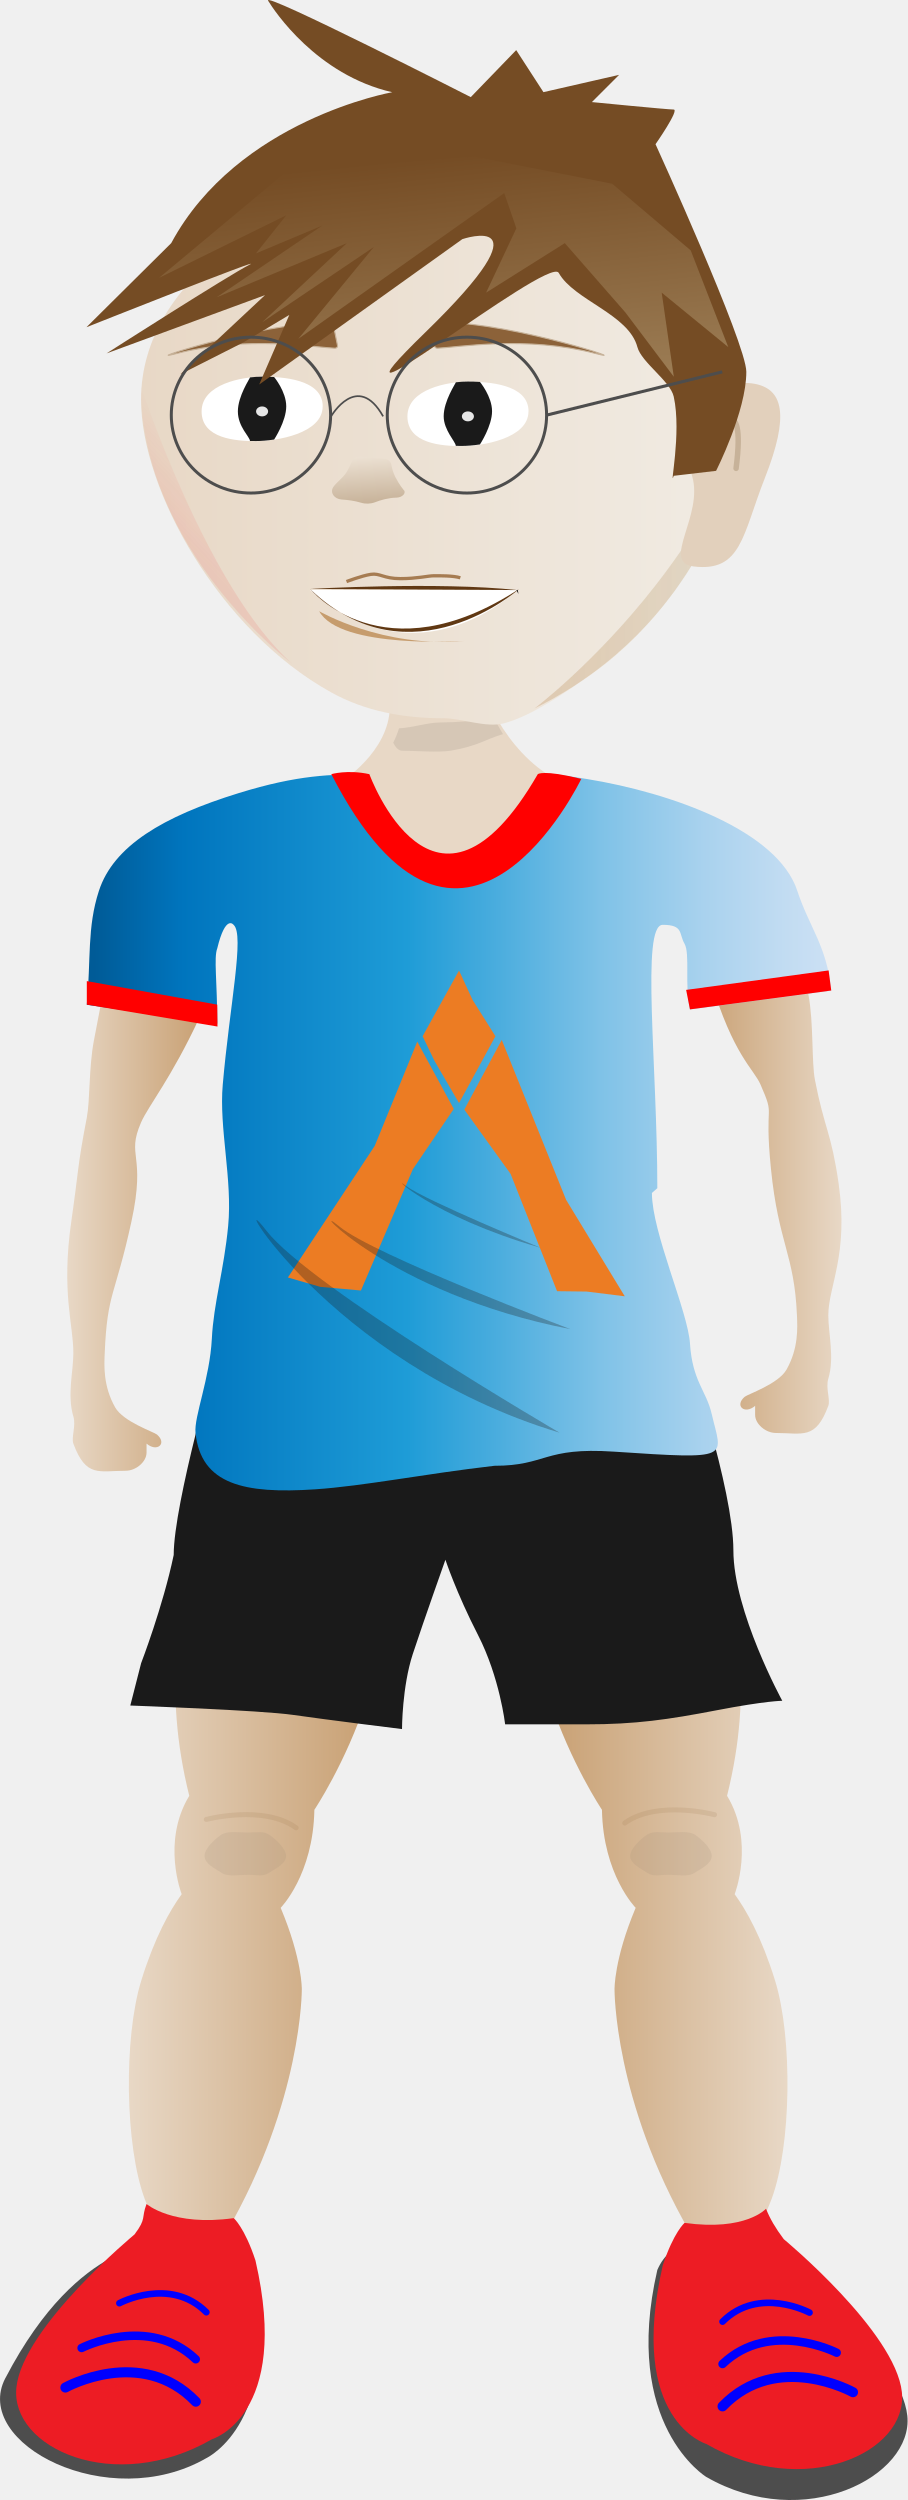
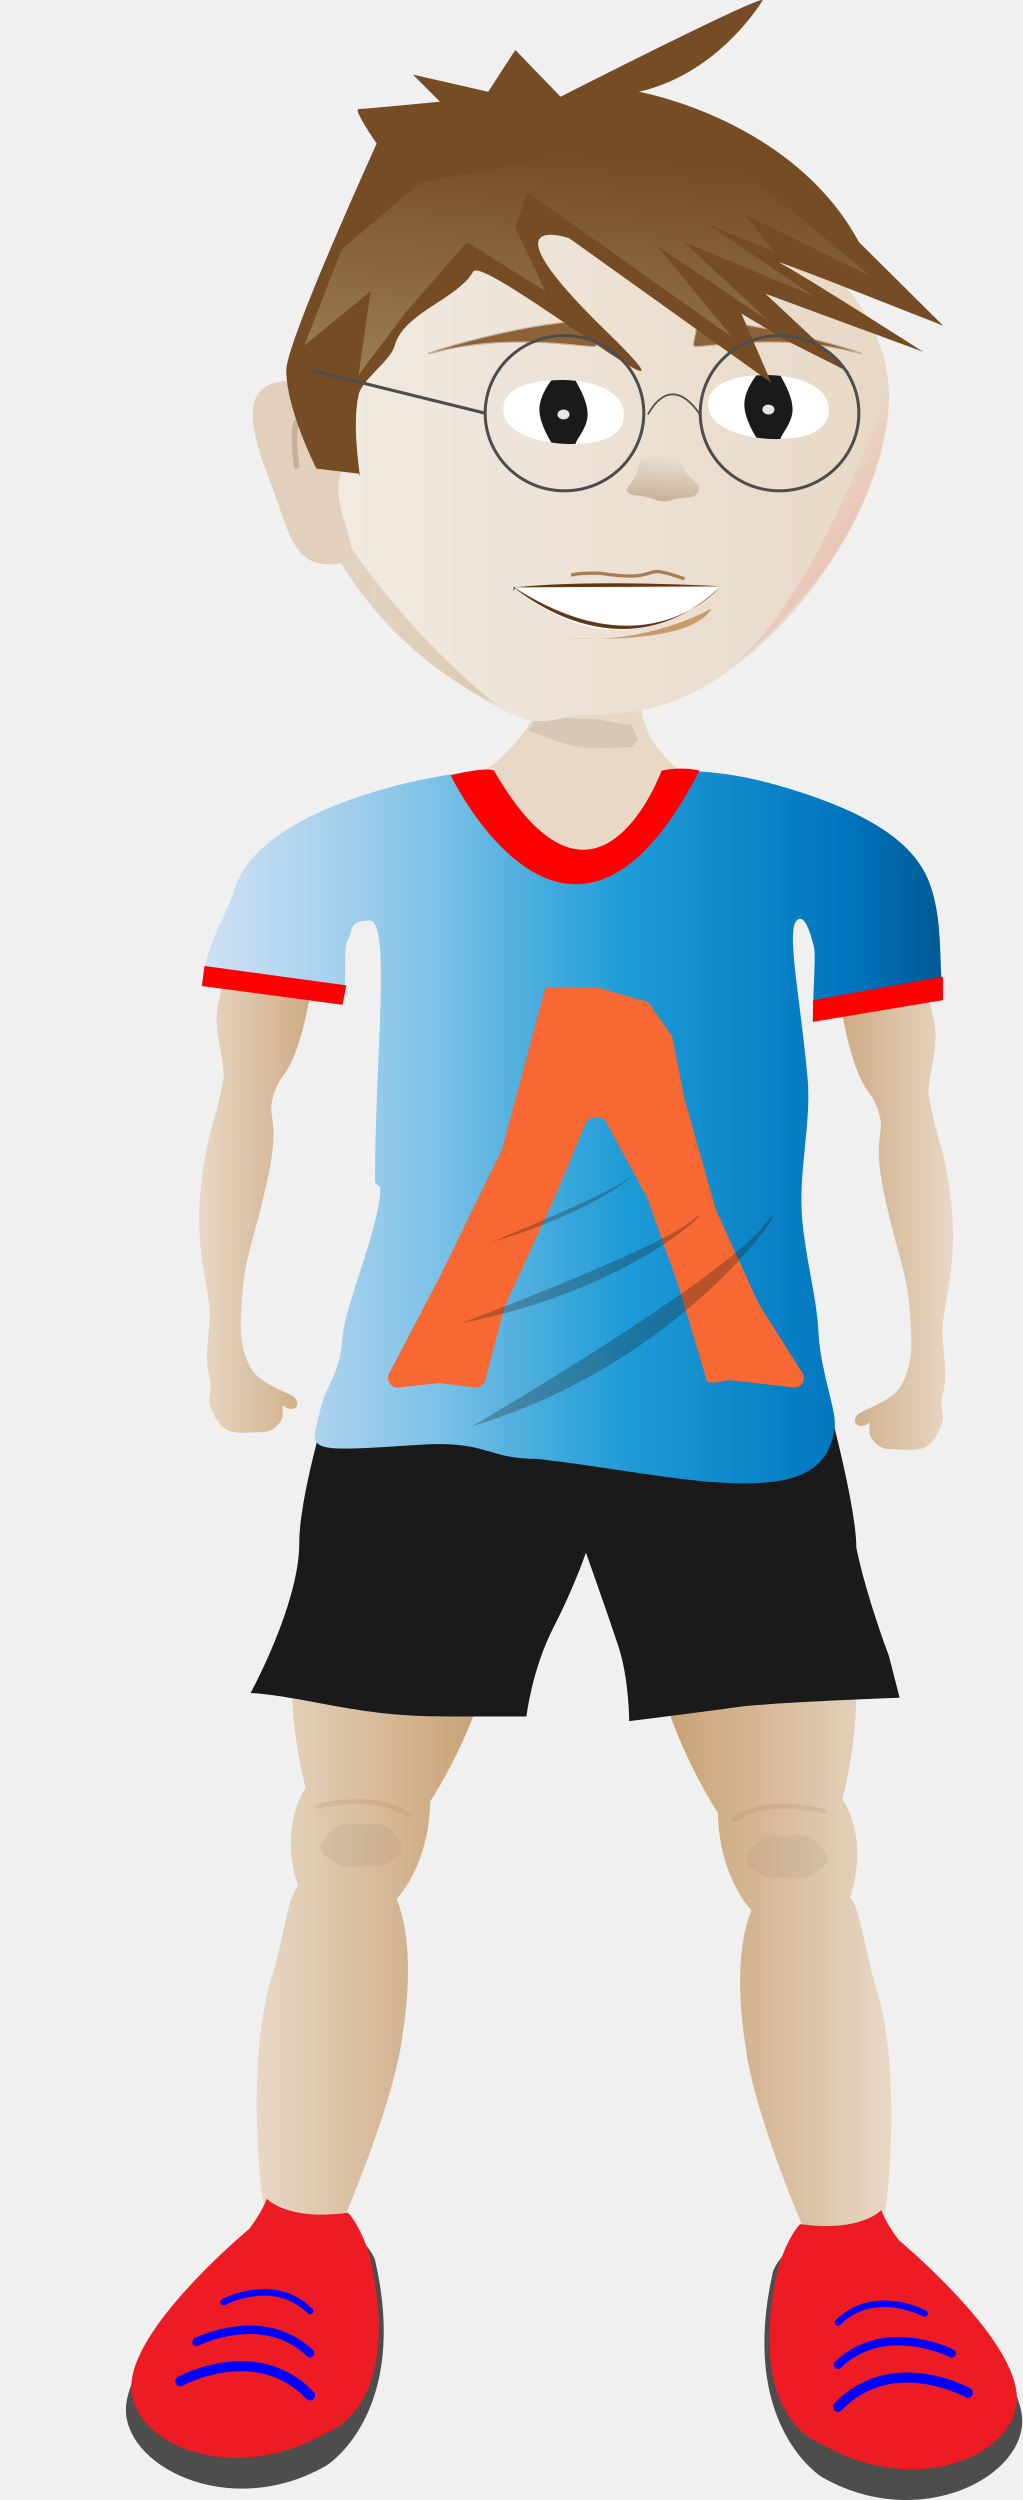
- <svg xmlns="http://www.w3.org/2000/svg" xmlns:xlink="http://www.w3.org/1999/xlink" id="Layer_1" viewBox="0 0 120.64 332.33">
+ <svg xmlns="http://www.w3.org/2000/svg" xmlns:xlink="http://www.w3.org/1999/xlink" id="Layer_1" viewBox="0 0 358.82 877.57">
  <defs>
-     <style>.cls-1{stroke-width:1.13px;}.cls-1,.cls-2,.cls-3,.cls-4,.cls-5,.cls-6,.cls-7,.cls-8,.cls-9,.cls-10{stroke-miterlimit:10;}.cls-1,.cls-2,.cls-3,.cls-4,.cls-5,.cls-6,.cls-7,.cls-8,.cls-10{fill:none;}.cls-1,.cls-2,.cls-3,.cls-6,.cls-8{stroke-linecap:round;}.cls-1,.cls-2,.cls-6{stroke:blue;}.cls-2{stroke-width:1.34px;}.cls-11{fill:url(#linear-gradient-2);}.cls-12{fill:#4d4d4d;}.cls-13{fill:#fff;}.cls-14{fill:#e8d8c6;}.cls-15{fill:#c69c6d;}.cls-16{fill:url(#linear-gradient-4);}.cls-17{fill:red;}.cls-3{opacity:.13;stroke:#8c6239;stroke-width:.67px;}.cls-18{fill:url(#linear-gradient-3);}.cls-19{fill:url(#linear-gradient-5);}.cls-20{fill:#ec7c23;}.cls-4{stroke:#a67c52;stroke-width:.44px;}.cls-21{fill:url(#linear-gradient-8);}.cls-5{stroke-width:.23px;}.cls-5,.cls-7,.cls-10{stroke:#4d4d4d;}.cls-22{fill:#603813;}.cls-23{opacity:.29;}.cls-23,.cls-24{fill:#1a1a1a;}.cls-6{stroke-width:.88px;}.cls-25{fill:url(#linear-gradient-7);}.cls-26{fill:url(#linear-gradient-9);}.cls-7{stroke-width:.41px;}.cls-8{stroke-width:.73px;}.cls-8,.cls-9{stroke:#c7b299;}.cls-27{fill:url(#Sky);}.cls-28{fill:url(#linear-gradient-6);opacity:.63;}.cls-29{fill:#998675;opacity:.16;}.cls-30{fill:#ed1c24;}.cls-9{fill:#8c6239;stroke-width:.15px;}.cls-31{fill:url(#linear-gradient);}.cls-10{stroke-width:.4px;}.cls-32{fill:#e2d0bc;}.cls-33{opacity:.08;}.cls-34{fill:#e6e6e6;}.cls-35{fill:#754c24;}</style>
-     <linearGradient id="linear-gradient" x1="15.96" y1="245.69" x2="50.07" y2="245.69" gradientTransform="translate(120.64) rotate(-180) scale(1 -1)" gradientUnits="userSpaceOnUse">
+     <style>.cls-1{fill:url(#linear-gradient-2);}.cls-2{fill:#4d4d4d;}.cls-3{stroke-width:3.53px;}.cls-3,.cls-4,.cls-5,.cls-6,.cls-7,.cls-8,.cls-9,.cls-10,.cls-11{fill:none;}.cls-3,.cls-4,.cls-5,.cls-6,.cls-7,.cls-8,.cls-9,.cls-10,.cls-11,.cls-12{stroke-miterlimit:10;}.cls-3,.cls-4,.cls-7{stroke:blue;}.cls-3,.cls-4,.cls-7,.cls-10,.cls-11{stroke-linecap:round;}.cls-13{fill:#fff;}.cls-4{stroke-width:2.31px;}.cls-14{fill:#e8d8c6;}.cls-15{fill:#c69c6d;}.cls-16{fill:url(#linear-gradient-4);}.cls-17{fill:red;}.cls-18{fill:url(#linear-gradient-3);}.cls-19{fill:url(#linear-gradient-5);}.cls-5{stroke-width:1.06px;}.cls-5,.cls-8,.cls-9{stroke:#4d4d4d;}.cls-6{stroke:#a67c52;stroke-width:1.15px;}.cls-20{fill:url(#linear-gradient-8);}.cls-21{fill:#603813;}.cls-22{opacity:.29;}.cls-22,.cls-23{fill:#1a1a1a;}.cls-7{stroke-width:2.96px;}.cls-8{stroke-width:.61px;}.cls-9{stroke-width:1.09px;}.cls-24{fill:url(#linear-gradient-7);}.cls-25{fill:url(#linear-gradient-9);}.cls-10{stroke-width:1.91px;}.cls-10,.cls-12{stroke:#c7b299;}.cls-11{opacity:.13;stroke:#8c6239;stroke-width:1.77px;}.cls-26{fill:url(#Sky);}.cls-27{fill:url(#linear-gradient-6);opacity:.63;}.cls-12{fill:#8c6239;stroke-width:.41px;}.cls-28{fill:#998675;opacity:.16;}.cls-29{fill:#ed1c24;}.cls-30{fill:#f86832;}.cls-31{fill:url(#linear-gradient);}.cls-32{fill:#e2d0bc;}.cls-33{opacity:.08;}.cls-34{fill:#e6e6e6;}.cls-35{fill:#754c24;}</style>
+     <linearGradient id="linear-gradient" x1="90.11" y1="646.26" x2="175.82" y2="646.26" gradientUnits="userSpaceOnUse">
      <stop offset="0" stop-color="#e8d8c6" />
      <stop offset="1" stop-color="#c69c6d" />
    </linearGradient>
-     <linearGradient id="linear-gradient-2" x1="-1059.23" y1="245.69" x2="-1025.12" y2="245.69" gradientTransform="translate(1076.35)" xlink:href="#linear-gradient" />
-     <linearGradient id="linear-gradient-3" x1="8.78" y1="154.25" x2="28.93" y2="154.25" gradientTransform="translate(120.64) rotate(-180) scale(1 -1)" gradientUnits="userSpaceOnUse">
+     <linearGradient id="linear-gradient-2" x1="-92.89" y1="650.26" x2="-7.18" y2="650.26" gradientTransform="translate(220.01) rotate(-180) scale(1 -1)" xlink:href="#linear-gradient" />
+     <linearGradient id="linear-gradient-3" x1="69.9" y1="407.46" x2="122.01" y2="407.46" gradientUnits="userSpaceOnUse">
      <stop offset="0" stop-color="#e8d8c6" />
      <stop offset="1" stop-color="#c69c6d" />
    </linearGradient>
-     <linearGradient id="linear-gradient-4" x1="-1108.13" y1="159.25" x2="-1088.92" y2="159.25" gradientTransform="translate(1117.07)" xlink:href="#linear-gradient-3" />
-     <linearGradient id="Sky" x1="10.15" y1="150.38" x2="109.1" y2="150.38" gradientTransform="translate(120.64) rotate(-180) scale(1 -1)" gradientUnits="userSpaceOnUse">
+     <linearGradient id="linear-gradient-4" x1="-142.65" y1="413.46" x2="-90.54" y2="413.46" gradientTransform="translate(191.9) rotate(-180) scale(1 -1)" xlink:href="#linear-gradient-3" />
+     <linearGradient id="Sky" x1="70.87" y1="395.29" x2="330.98" y2="395.29" gradientUnits="userSpaceOnUse">
      <stop offset="0" stop-color="#cce0f4" />
      <stop offset=".06" stop-color="#c2dcf2" />
      <stop offset=".17" stop-color="#a9d2ee" />
      <stop offset=".31" stop-color="#7fc2e7" />
      <stop offset=".46" stop-color="#46abdd" />
      <stop offset=".57" stop-color="#1e9cd7" />
      <stop offset=".87" stop-color="#0075be" />
      <stop offset=".99" stop-color="#005b97" />
    </linearGradient>
-     <linearGradient id="linear-gradient-5" x1="-26.06" y1="60.37" x2="54.43" y2="60.37" gradientTransform="translate(44.8)" gradientUnits="userSpaceOnUse">
+     <linearGradient id="linear-gradient-5" x1="141.26" y1="158.7" x2="352.84" y2="158.7" gradientTransform="translate(453.32) rotate(-180) scale(1 -1)" gradientUnits="userSpaceOnUse">
      <stop offset="0" stop-color="#e8d8c6" />
      <stop offset="1" stop-color="#f1ece4" />
    </linearGradient>
-     <linearGradient id="linear-gradient-6" x1="26.26" y1="77.94" x2="52.82" y2="77.94" gradientTransform="translate(44.8)" gradientUnits="userSpaceOnUse">
+     <linearGradient id="linear-gradient-6" x1="278.79" y1="204.87" x2="348.61" y2="204.87" gradientTransform="translate(453.32) rotate(-180) scale(1 -1)" gradientUnits="userSpaceOnUse">
      <stop offset="0" stop-color="#c69c6d" stop-opacity=".6" />
      <stop offset="1" stop-color="#c0ad88" stop-opacity=".5" />
    </linearGradient>
-     <linearGradient id="linear-gradient-7" x1="-18.84" y1="89.7" x2="-18.84" y2="83.4" gradientTransform="translate(61.79 -23.82) rotate(-3.88)" gradientUnits="userSpaceOnUse">
+     <linearGradient id="linear-gradient-7" x1="216.97" y1="201.27" x2="216.97" y2="184.71" gradientTransform="translate(462.44 -10.15) rotate(-176.12) scale(1 -1)" gradientUnits="userSpaceOnUse">
      <stop offset="0" stop-color="#c7b299" />
      <stop offset="1" stop-color="#ece1d3" />
    </linearGradient>
-     <linearGradient id="linear-gradient-8" x1="-19.29" y1="72.89" x2="-12.11" y2="66.19" gradientTransform="translate(44.8)" gradientUnits="userSpaceOnUse">
+     <linearGradient id="linear-gradient-8" x1="159.07" y1="191.59" x2="177.94" y2="173.99" gradientTransform="translate(453.32) rotate(-180) scale(1 -1)" gradientUnits="userSpaceOnUse">
      <stop offset="0" stop-color="#ed1c24" stop-opacity=".1" />
      <stop offset="1" stop-color="red" stop-opacity="0" />
    </linearGradient>
-     <linearGradient id="linear-gradient-9" x1="15.41" y1="53.17" x2="12.01" y2="20.84" gradientTransform="translate(44.8)" gradientUnits="userSpaceOnUse">
+     <linearGradient id="linear-gradient-9" x1="250.27" y1="139.76" x2="241.34" y2="54.79" gradientTransform="translate(453.32) rotate(-180) scale(1 -1)" gradientUnits="userSpaceOnUse">
      <stop offset="0" stop-color="#9c7d55" />
      <stop offset="1" stop-color="#754c24" />
    </linearGradient>
  </defs>
-   <path class="cls-12" d="M104.89,300.77s14.88,12.33,15.72,20.36-13.72,15.63-26.73,8.13c0,0-11.26-6.87-6.5-27.51.88-2.04,2.47-3.39,4.33-3.13,8.14,1.14,10.83-1.88,10.83-1.88,1.61.5.51,2.58,2.34,4.02Z" />
-   <path class="cls-31" d="M87.91,195.26s15.86,14.95,8.74,43.46c3.73,6.13,1.01,13.08,1.01,13.08,1.54,2.11,3.59,5.72,5.38,11.51,2.34,7.59,2.18,21.96-.49,29.06-4.69,12.44-10.83,4.38-10.83,4.38-10.11-17.51-10.03-32.29-10.03-32.29,0,0-.08-3.98,2.81-10.85,0,0-4.33-4.38-4.48-13.03,0,0-16.63-24.79-5.75-43.35,6.04-10.3,13.65-1.97,13.65-1.97Z" />
-   <path class="cls-29" d="M83.77,246.72c0,1.02,1.32,1.62,2.28,2.25.83.55,1.57.25,2.78.25s2.63.3,3.46-.23c.98-.63,2.32-1.24,2.32-2.27,0-.98-1.28-2.17-2.17-2.79-.84-.59-2.35-.33-3.61-.33s-2.09-.25-2.94.37-2.12,1.8-2.12,2.76Z" />
-   <path class="cls-11" d="M33.9,195.26s-15.86,14.95-8.74,43.46c-3.73,6.13-1.01,13.08-1.01,13.08-1.54,2.11-3.59,5.72-5.38,11.51-2.34,7.59-2.18,21.96.49,29.06,4.69,12.44,10.83,4.38,10.83,4.38,10.11-17.51,10.03-32.29,10.03-32.29,0,0,.08-3.98-2.81-10.85,0,0,4.33-4.38,4.48-13.03,0,0,16.63-24.79,5.75-43.35-6.04-10.3-13.65-1.97-13.65-1.97Z" />
-   <path class="cls-29" d="M38.03,246.72c0,1.02-1.32,1.62-2.28,2.25-.83.55-1.57.25-2.78.25s-2.63.3-3.46-.23c-.98-.63-2.32-1.24-2.32-2.27,0-.98,1.28-2.17,2.17-2.79.84-.59,2.35-.33,3.61-.33,1.29,0,2.09-.25,2.94.37s2.12,1.8,2.12,2.76Z" />
-   <path class="cls-24" d="M91.35,179.82s6.14,18.13,6.14,26.26c0,8.13,6.5,20.01,6.5,20.01,0,0-2.17,0-8.67,1.25-6.5,1.25-10.83,1.88-17.34,1.88h-10.83s-.72-6.25-3.61-11.88-4.33-10-4.33-10c0,0-2.89,8.13-4.33,12.51s-1.44,10-1.44,10c0,0-10.11-1.25-14.45-1.88-4.33-.63-21.67-1.25-21.67-1.25l1.44-5.63s2.89-7.5,4.33-14.38c0-6.88,5.81-26.89,5.81-26.89,0,0,31.02,21.26,62.44,0Z" />
-   <path class="cls-30" d="M104.17,297.64s14.88,12.33,15.72,20.36c.84,8.03-13,14.38-26,6.88,0,0-10.53-3.11-5.78-23.76,1.44-4.38,2.89-5.63,2.89-5.63,8.14,1.14,10.83-1.88,10.83-1.88q.72,1.88,2.34,4.02Z" />
-   <path class="cls-2" d="M113.39,318s-10.11-5.63-17.34,1.88" />
-   <path class="cls-1" d="M111.22,312.75s-8.85-4.51-15.17,1.5" />
-   <path class="cls-6" d="M107.61,307.42s-6.74-3.61-11.56,1.2" />
-   <path class="cls-12" d="M.71,316.13c-4.53,8.68,13.72,18.13,26.73,10.63,0,0,10.57-4.99,5.81-25.64-.88-2.04-2.47-3.39-4.33-3.13-8.14,1.14-9.42-.63-9.42-.63,2.13,1.88-8.67-.63-18.78,18.76Z" />
-   <path class="cls-30" d="M17.9,297.01s-14.88,12.33-15.72,20.36c-.84,8.03,13,14.38,26,6.88,0,0,10.53-3.11,5.78-23.76-1.44-4.38-2.89-5.63-2.89-5.63-8.14,1.14-11.59-1.88-11.59-1.88-.72,1.88.03,1.88-1.58,4.02Z" />
-   <path class="cls-2" d="M8.69,317.38s10.11-5.63,17.34,1.88" />
-   <path class="cls-1" d="M10.85,312.12s8.85-4.51,15.17,1.5" />
-   <path class="cls-18" d="M108.33,143.55c1.27,6.54,2.17,6.94,3.15,13.78,1.36,9.48-1.37,13.65-1.37,17.52,0,2.44.85,5.59,0,8.42-.38,1.26.3,2.79,0,3.61-1.69,4.56-3.4,3.61-6.95,3.61-1.39,0-2.78-1.2-2.78-2.41v-1.2c-1.39,1.2-2.78,0-1.39-1.2.39-.34,4.48-1.7,5.56-3.61,1.62-2.86,1.46-5.6,1.39-7.22-.34-8.15-2.46-9.52-3.46-19.52-.93-9.27.65-6.49-1.38-11.15-.92-2.12-3.62-3.85-6.62-13.85l-2.77-10.54,13-1.88c.09,2.05,1.56,8.13,2.77,14.41.68,3.57.4,8.93.85,11.22Z" />
-   <path class="cls-16" d="M11.54,148.56c-1.27,6.54-1.07,6.93-2.06,13.78-1.36,9.48.27,13.65.27,17.53,0,2.44-.85,5.59,0,8.42.38,1.26-.3,2.79,0,3.61,1.69,4.56,3.4,3.61,6.95,3.61,1.39,0,2.78-1.2,2.78-2.41v-1.2c1.39,1.2,2.78,0,1.39-1.2-.39-.34-4.48-1.7-5.56-3.61-1.62-2.86-1.46-5.6-1.39-7.22.34-8.15,1.39-7.52,3.56-17.53,1.97-9.1-.75-8.49,1.28-13.15.92-2.12,4.05-5.94,7.72-13.85l1.67-10.54-13-1.88c-.09,2.05-1.46,9.13-2.67,15.41-.68,3.57-.5,7.93-.94,10.22Z" />
-   <path class="cls-27" d="M11.54,133.55c.56-6.01.02-10.26,1.61-15.13,1.94-5.96,8.5-9.88,18.61-13,7.87-2.43,12.28-2.5,17.34-2.5,0,0,2,6.56,10.47,7.16,8.47-.59,6.86-7.16,6.86-7.16,3.07-.53,6.71-.16,11.56.63,11.26,1.83,25.39,6.87,28,14.88,1.57,4.8,3.98,7.42,4.5,13.26l-18.78,2.5c-.72-3.13.04-7.44-.72-8.75s-.11-2.5-2.89-2.5c-2.92,0-.72,18.6-.72,35.01,0,0-.72.63-.72.63,0,5.25,4.78,15.72,5.06,20.01.32,5.02,2.17,6.25,2.89,9.38,1.36,5.88,2.99,6.07-13,5-9.39-.63-8.93,1.88-15.89,1.88-9.36,1.08-17.3,2.69-23.84,3.13-9.39.63-15.17-.63-15.89-7.5-.22-2.14,1.9-7.24,2.17-12.51.24-4.78,1.61-9.12,2.17-15.01.59-6.17-1.23-13-.72-18.76.92-10.58,2.93-19.97,1.44-21.26,0,0-1.06-1.46-2.17,3.13-.48,1.24,0,4.38,0,10l-17.34-2.5Z" />
-   <path class="cls-14" d="M63.51,89.87s2.52,8.67,9.25,13.05c0,0-1.68,10.63-13.45,10.63-11.77,0-13.45-10-13.45-10,0,0,6.73-4.38,5.89-10.81-.87-6.69,11.77-2.86,11.77-2.86Z" />
-   <path class="cls-17" d="M71.49,102.91s.72-.63,5.78.63c0,0-15.89,33.14-33.23-.63,0,0,2.17-.63,5.06,0,0,0,8.67,23.76,22.39,0Z" />
-   <polygon class="cls-17" points="110.15 129 110.5 131.67 91.72 134.18 91.21 131.59 110.15 129" />
-   <polygon class="cls-17" points="28.88 133.55 28.91 136.46 11.54 133.55 11.54 130.42 28.88 133.55" />
-   <polygon class="cls-20" points="74.05 171.64 77.99 171.69 83.05 172.32 75.25 159.49 66.7 138.24 61.72 147.5 67.88 156.06 74.05 171.64" />
-   <polygon class="cls-20" points="56.18 137.75 57.77 141.05 61.02 146.63 63.55 141.99 65.86 137.75 62.82 132.92 61.02 129.02 58.22 134.06 56.18 137.75" />
-   <polygon class="cls-20" points="47.98 171.55 42.6 171.07 38.27 169.82 49.82 152.31 55.47 138.47 57.71 142.6 60.32 147.41 54.88 155.43 47.98 171.55" />
-   <path class="cls-23" d="M74.38,190.45s-33.23-19.38-39-26.89c-5.78-7.5,7.95,17.51,39,26.89Z" />
-   <path class="cls-23" d="M75.83,176.69s-26.21-9.86-30.76-13.68c-4.56-3.82,6.27,8.91,30.76,13.68Z" />
-   <path class="cls-23" d="M71.86,165.87s-15.35-6.31-17.85-8.2c-2.5-1.89,3.14,3.97,17.85,8.2Z" />
-   <path class="cls-6" d="M15.87,306.17s6.74-3.61,11.56,1.2" />
-   <path class="cls-33" d="M53.04,96.82c1.82-.09,3.84-.78,5.45-.78,2.09,0,5.18-.23,7.18-.62.35.71.75,1.44,1.19,2.17-2.4.71-3.32,1.58-6.93,2.2-1.58.27-5.06,0-6.5,0-.46,0-.85-.45-1.16-1.06.3-.59.56-1.23.77-1.91Z" />
-   <path class="cls-3" d="M94.98,241.23s-7.6-2.01-11.93,1.11" />
-   <path class="cls-3" d="M27.43,241.86s7.6-2.01,11.93,1.11" />
-   <path class="cls-19" d="M99.23,53.11c0,11.19-8.1,27.86-20.86,36.71-3.23,2.24-7.56,5.29-11.33,6.32-2.41.66-5.63-.66-8.05-.66-5.31,0-10.38-.89-15.02-3.47-14.79-8.21-25.22-26.84-25.22-38.9,0-15.84,18.02-28.68,40.24-28.68,22.23,0,40.24,12.84,40.24,28.68Z" />
-   <path class="cls-28" d="M97.62,61.72s-4.02,21.26-26.56,32.45c0,0,8.05-6.06,16.1-16.38,6.06-7.78,10.46-16.06,10.46-16.06Z" />
-   <path class="cls-13" d="M42.89,54.03c0,3.63-6.19,4.61-8.85,4.61s-7.24-.31-7.24-3.95c0-3.63,5.38-4.61,8.05-4.61s8.05.31,8.05,3.95Z" />
-   <path class="cls-13" d="M70.25,54.69c0,3.63-6.19,4.61-8.85,4.61-2.67,0-7.24-.31-7.24-3.95s5.38-4.61,8.05-4.61,8.05.31,8.05,3.95Z" />
-   <path class="cls-32" d="M101.68,63.53c-3,7.62-3.11,12.54-9.48,11.77-4.4-.53,1.4-6.79-.21-12.06-2.59-8.46,3.46-12.82,7.86-12.29,4.4.53,5.1,4.28,1.83,12.58Z" />
-   <path class="cls-8" d="M94.8,57.65s4.48-6.58,3.05,4.61" />
-   <path class="cls-25" d="M45.4,66.4c.8.05,1.75.17,2.57.42.61.19,1.28.17,1.87-.05.72-.28,1.77-.6,2.89-.62.8-.02,1.34-.68.91-1.04,0,0-.58-.69-1.11-1.74-.28-.57-.44-1.19-.52-1.65-.07-.39-.45-.69-.93-.73l-3.27-.28c-.35,0-.67.13-.86.38-.33.43-.47,1.13-1.05,1.92-.41.57-1.26,1.21-1.6,1.74-.47.72.12,1.58,1.11,1.65Z" />
-   <path class="cls-9" d="M58.35,43.18l-.56,2.77c-.04.18.14.35.37.34,2.61-.1,11.72-1.72,21.05.71,5.42,1.41-10.56-4-20.37-4.16-.24,0-.45.14-.49.34Z" />
-   <path class="cls-9" d="M44.31,43.18l.56,2.77c.04.18-.14.35-.37.34-2.61-.1-11.72-1.72-21.05.71-5.42,1.41,10.56-4,20.37-4.16.24,0,.45.14.49.34Z" />
-   <path class="cls-21" d="M18.74,51.4s8.85,26.97,20.12,36.84c0,0-20.12-15.13-20.12-36.84Z" />
-   <path class="cls-24" d="M33.23,50.19c0,.1-1.61,2.45-1.61,4.5s1.61,3.4,1.61,3.93c.28,0,.55.01.8.01.64,0,1.5-.06,2.41-.2,0,0,1.61-2.44,1.61-4.41,0-1.97-1.61-3.9-1.61-3.9-.59-.04-1.14-.05-1.61-.05s-1.02.03-1.61.1Z" />
-   <path class="cls-24" d="M60.59,50.84c0,.1-1.61,2.45-1.61,4.5,0,1.85,1.61,3.4,1.61,3.93.28,0,.55.01.8.01.64,0,1.5-.06,2.41-.2,0,0,1.61-2.44,1.61-4.41,0-1.97-1.61-3.9-1.61-3.9-.59-.04-1.14-.05-1.61-.05s-1.02.03-1.61.1Z" />
-   <ellipse class="cls-34" cx="62.2" cy="55.35" rx=".8" ry=".66" />
-   <ellipse class="cls-34" cx="34.84" cy="54.69" rx=".8" ry=".66" />
-   <path class="cls-35" d="M52.14,12.26s-20.52,3.62-29.38,20.06l-11.27,11.18s24.41-9.7,21.66-8.3c-2.75,1.39-18.99,11.78-18.99,11.78l21.07-7.75-7.26,6.79-4,3.74,8.45-4.28,6.04-3.62-4.01,9.26,27.01-19.33s12.01-4.08-4.9,12.37c-16.9,16.45,16.38-10.29,17.71-7.89,2.02,3.64,9.31,5.49,10.46,9.87.54,2.03,4.38,4.53,4.83,6.58,1.08,4.88-.62,12.45,0,10.53l5.63-.66s4.02-7.89,4.02-13.16c0-3.78-12.07-30.26-12.07-30.26,0,0,3.22-4.61,2.41-4.61s-10.87-.99-10.87-.99l3.62-3.62-10.06,2.3-3.62-5.59-6.04,6.25S34.84-1.23,35.64.09c.8,1.32,6.44,9.87,16.5,12.17Z" />
-   <polygon class="cls-26" points="38.06 22.82 21.15 36.93 38.06 28.61 34.03 33.68 42.85 29.98 28.8 39.52 46.11 32.32 34.84 42.85 49.7 32.83 39.66 45.04 67.03 25.66 68.64 30.35 64.62 38.9 75.08 32.32 83.13 41.53 89.57 50.08 87.96 38.9 96.81 46.14 91.82 33.29 81.39 24.43 63.01 20.81 38.06 22.82" />
-   <ellipse class="cls-10" cx="33.36" cy="55.18" rx="10.59" ry="10.36" />
-   <ellipse class="cls-10" cx="62.07" cy="55.18" rx="10.59" ry="10.36" />
-   <path class="cls-5" d="M44.01,55.35s3.51-6.05,6.92,0" />
-   <line class="cls-7" x1="72.67" y1="55.18" x2="96.01" y2="49.43" />
-   <path class="cls-13" d="M41.22,78.42h27.51s-13.01,12.84-27.51,0Z" />
-   <path class="cls-22" d="M41.22,78.29s9.66,11.85,27.79,0c0,0-14.5,12.84-27.79,0Z" />
-   <path class="cls-22" d="M41.2,78.29s16.95-.99,27.56.15" />
-   <path class="cls-15" d="M42.43,81.25s8.46,4.94,19.33,3.95c0,0-16.56,1.14-19.33-3.95Z" />
-   <path class="cls-4" d="M46.06,77.31s2.01-.77,3.23-.96,1.71.57,3.93.57c2.22,0,3.7-.38,4.45-.38s2.6-.03,3.52.27" />
-   <polygon class="cls-24" points="68.83 78.42 68.65 78.47 68.92 78.95 68.83 78.42" />
+   <path class="cls-2" d="M85.6,790.6s-39.11,32.41-41.31,53.53c-2.2,21.12,36.07,41.09,70.25,21.37,0,0,29.59-18.05,17.09-72.32-2.32-5.37-6.5-8.9-11.39-8.22-21.4,2.99-28.48-4.93-28.48-4.93-4.24,1.3-1.33,6.78-6.15,10.57Z" />
+   <path class="cls-31" d="M130.24,513.25s-41.69,39.31-22.98,114.24c-9.81,16.11-2.65,34.38-2.65,34.38-4.05,5.55-4.68,17.38-9.38,32.61-6.15,19.95-6,51-3.47,74.03,3.81,34.74,28.48,11.5,28.48,11.5,19.99-47.53,20.99-65.53,20.99-65.53,0,0,5.59-29.79-2.01-47.87,0,0,11.39-11.5,11.79-34.25,0,0,43.71-65.17,15.11-113.95-15.87-27.07-35.88-5.17-35.88-5.17Z" />
+   <path class="cls-28" d="M141.12,648.54c0,2.67-3.48,4.25-6,5.9-2.19,1.44-4.13.67-7.3.67s-6.93.79-9.1-.61c-2.57-1.66-6.09-3.26-6.09-5.97,0-2.56,3.36-5.7,5.7-7.34,2.22-1.56,6.18-.87,9.49-.87s5.49-.65,7.72.96c2.27,1.64,5.57,4.74,5.57,7.26Z" />
+   <path class="cls-29" d="M87.5,782.38s-39.11,32.41-41.31,53.53c-2.2,21.12,34.18,37.8,68.35,18.08,0,0,27.69-8.19,15.19-62.46-3.8-11.5-7.59-14.79-7.59-14.79-21.4,2.99-28.48-4.93-28.48-4.93q-1.9,4.93-6.15,10.57Z" />
+   <path class="cls-3" d="M63.27,835.91s26.58-14.79,45.57,4.93" />
+   <path class="cls-7" d="M68.97,822.09s23.26-11.85,39.87,3.95" />
+   <path class="cls-4" d="M78.46,808.09s17.72-9.48,30.38,3.16" />
+   <path class="cls-11" d="M111.66,634.11s19.97-5.3,31.36,2.92" />
+   <path class="cls-2" d="M317.42,794.6s39.11,32.41,41.31,53.53c2.2,21.12-36.07,41.09-70.25,21.37,0,0-29.59-18.05-17.09-72.32,2.32-5.37,6.5-8.9,11.39-8.22,21.4,2.99,28.48-4.93,28.48-4.93,4.24,1.3,1.33,6.78,6.15,10.57Z" />
+   <path class="cls-1" d="M272.77,517.25s41.69,39.31,22.98,114.24c9.81,16.11,2.65,34.38,2.65,34.38,4.05,5.55,4.68,17.38,9.38,32.61,6.15,19.95,6,51,3.47,74.03-3.81,34.74-28.48,11.5-28.48,11.5-19.99-47.53-20.99-65.53-20.99-65.53,0,0-5.59-29.79,2.01-47.87,0,0-11.39-11.5-11.79-34.25,0,0-43.71-65.17-15.11-113.95,15.87-27.07,35.88-5.17,35.88-5.17Z" />
+   <path class="cls-28" d="M261.9,652.54c0,2.67,3.48,4.25,6,5.9,2.19,1.44,4.13.67,7.3.67s6.93.79,9.1-.61c2.57-1.66,6.09-3.26,6.09-5.97,0-2.56-3.36-5.7-5.7-7.34-2.22-1.56-6.18-.87-9.49-.87s-5.49-.65-7.72.96c-2.27,1.64-5.57,4.74-5.57,7.26Z" />
+   <path class="cls-29" d="M315.52,786.38s39.11,32.41,41.31,53.53c2.2,21.12-34.18,37.8-68.35,18.08,0,0-27.69-8.19-15.19-62.46,3.8-11.5,7.59-14.79,7.59-14.79,21.4,2.99,28.48-4.93,28.48-4.93q1.9,4.93,6.15,10.57Z" />
+   <path class="cls-3" d="M339.74,839.91s-26.58-14.79-45.57,4.93" />
+   <path class="cls-7" d="M334.05,826.09s-23.26-11.85-39.87,3.95" />
+   <path class="cls-4" d="M324.55,812.09s-17.72-9.48-30.38,3.16" />
+   <path class="cls-11" d="M289.21,635.76s-19.97-5.3-31.36,2.92" />
+   <path class="cls-23" d="M121.19,472.68s-16.14,47.66-16.14,69.03-17.09,52.59-17.09,52.59c0,0,5.7,0,22.78,3.29,17.09,3.29,28.48,4.93,45.57,4.93h28.48s1.9-16.44,9.49-31.23c7.59-14.79,11.39-26.3,11.39-26.3,0,0,7.59,21.37,11.39,32.87,3.8,11.5,3.8,26.3,3.8,26.3,0,0,26.58-3.29,37.97-4.93,11.39-1.64,56.96-3.29,56.96-3.29l-3.8-14.79s-7.59-19.72-11.39-37.8c0-18.08-15.28-70.67-15.28-70.67,0,0-81.55,55.88-164.14,0Z" />
+   <path class="cls-18" d="M78.34,379.35c-3.33,17.19-4.76,15.16-7.34,33.14-3.57,24.93,2.65,38.95,2.65,49.14,0,6.42-2.25,14.69,0,22.13,1,3.32-.79,7.34,0,9.49,4.44,12,8.94,9.49,18.26,9.49,3.65,0,7.31-3.16,7.31-6.32v-3.16c3.65,3.16,7.31,0,3.65-3.16-1.03-.89-11.77-4.48-14.61-9.49-4.27-7.52-3.83-14.73-3.65-18.97.88-21.42,3.69-21.84,9.39-48.14,5.18-23.93-2.02-20.25,3.32-32.5,2.43-5.57,6.98-4.63,12.68-37.5l12.01-26.6-34.18-4.93c-.25,5.39-8.23,24.57-11.39,41.09-1.8,9.38,3.07,20.27,1.9,26.3Z" />
+   <path class="cls-16" d="M326.11,385.35c3.33,17.19,4.76,15.16,7.34,33.14,3.57,24.93-2.65,38.95-2.65,49.14,0,6.42,2.25,14.69,0,22.13-1,3.32.79,7.34,0,9.49-4.44,12-8.94,9.49-18.26,9.49-3.65,0-7.31-3.16-7.31-6.32v-3.16c-3.65,3.16-7.31,0-3.65-3.16,1.03-.89,11.77-4.48,14.61-9.49,4.27-7.52,3.83-14.73,3.65-18.97-.88-21.42-3.69-21.84-9.39-48.14-5.18-23.93,2.02-20.25-3.32-32.5-2.43-5.57-6.98-4.63-12.68-37.5l-12.01-26.6,34.18-4.93c.25,5.39,8.23,24.57,11.39,41.09,1.8,9.38-3.07,20.27-1.9,26.3Z" />
+   <path class="cls-26" d="M330.98,351.05c-1.46-15.81-.05-26.97-4.23-39.78-5.11-15.67-22.35-25.96-48.93-34.18-20.68-6.39-32.28-6.57-45.57-6.57,0,0-5.26,17.26-27.53,18.81-22.27-1.55-18.04-18.81-18.04-18.81-8.08-1.4-17.63-.43-30.38,1.64-29.59,4.82-66.75,18.07-73.61,39.11-4.12,12.62-10.46,19.5-11.83,34.85l49.37,6.57c1.9-8.22-.1-19.56,1.9-23.01,1.9-3.29.29-6.57,7.59-6.57,7.68,0,1.9,48.89,1.9,92.04l1.9,1.64c0,13.79-12.58,41.33-13.29,52.59-.84,13.2-5.7,16.44-7.59,24.65-3.57,15.46-7.87,15.95,34.18,13.15,24.68-1.64,23.49,4.93,41.77,4.93,24.6,2.84,45.47,7.07,62.66,8.22,24.68,1.64,39.87-1.64,41.77-19.72.59-5.63-4.99-19.03-5.7-32.87-.64-12.55-4.22-23.98-5.7-39.45-1.55-16.21,3.22-34.16,1.9-49.31-2.43-27.8-7.71-52.49-3.8-55.88,0,0,2.78-3.84,5.7,8.22,1.26,3.26,0,11.5,0,26.3l45.57-6.57Z" />
+   <path class="cls-14" d="M194.37,236.23s-6.63,22.79-24.31,34.29c0,0,4.42,27.94,35.36,27.94s35.36-26.3,35.36-26.3c0,0-17.68-11.5-15.47-28.42,2.3-17.59-30.94-7.51-30.94-7.51Z" />
+   <path class="cls-17" d="M173.39,270.52s-1.9-1.64-15.19,1.64c0,0,41.77,87.11,87.34-1.64,0,0-5.7-1.64-13.29,0,0,0-22.78,62.46-58.86,0Z" />
+   <polygon class="cls-17" points="71.77 339.09 70.87 346.12 120.23 352.7 121.56 345.9 71.77 339.09" />
+   <polygon class="cls-17" points="285.42 351.05 285.32 358.71 330.98 351.05 330.98 342.83 285.42 351.05" />
+   <path class="cls-30" d="M248.2,484.93l-9.98-33.44-11-31-14.22-26.17c-1.06-2.89-6.41-2.76-7.51.13l-11.27,27.03-17,37-7.04,26.44c-.5,1.3-1.73,2.16-3.12,2.16l-12.84-1.6-14.7,1.6c-2.36,0-3.95-2.36-3.12-4.55l17.82-34.05,22-45,15-56c.5-1.3,2.61-1,4-1h14l16.24,4.66c1.36,0,2.62.83,3.12,2.12l7.35,10.53,4.29,21.68,11,39,15,33,15.77,25.05c.86,2.19-.76,4.55-3.12,4.55l-22.65-2.6c-1.39,0-7.55,1.73-8.02.44h0Z" />
+   <path class="cls-22" d="M165.8,500.62s87.34-50.95,102.53-70.67c15.19-19.72-20.89,46.02-102.53,70.67Z" />
+   <path class="cls-22" d="M162,464.46s68.88-25.92,80.86-35.95c11.98-10.03-16.47,23.41-80.86,35.95Z" />
+   <path class="cls-22" d="M172.44,436.02s40.35-16.58,46.93-21.55c6.57-4.96-8.26,10.44-46.93,21.55Z" />
+   <path class="cls-33" d="M221.9,254.49c-4.78-.24-10.09-2.06-14.33-2.06-5.5,0-13.61-.6-18.88-1.63-.92,1.85-1.96,3.78-3.13,5.7,6.3,1.87,8.73,4.14,18.22,5.78,4.16.72,13.29,0,17.09,0,1.21,0,2.23-1.18,3.06-2.78-.79-1.56-1.47-3.24-2.02-5.03Z" />
+   <path class="cls-19" d="M100.48,139.61c0,29.43,21.3,73.23,54.84,96.49,8.49,5.89,19.88,13.92,29.79,16.6,6.35,1.72,14.81-1.73,21.16-1.73,13.96,0,27.28-2.35,39.49-9.12,38.87-21.59,66.3-70.55,66.3-102.24,0-41.64-47.36-75.4-105.79-75.4s-105.79,33.76-105.79,75.4Z" />
+   <path class="cls-27" d="M104.71,162.23s10.58,55.89,69.82,85.29c0,0-21.16-15.92-42.32-43.07-15.94-20.45-27.51-42.22-27.51-42.22Z" />
+   <path class="cls-13" d="M248.59,142.03c0,9.55,16.26,12.1,23.27,12.1,7.01,0,19.04-.83,19.04-10.38,0-9.55-14.15-12.1-21.16-12.1-7.01,0-21.16.83-21.16,10.38Z" />
+   <path class="cls-13" d="M176.65,143.76c0,9.55,16.26,12.1,23.27,12.1,7.01,0,19.04-.83,19.04-10.38s-14.15-12.1-21.16-12.1c-7.01,0-21.16.83-21.16,10.38Z" />
+   <path class="cls-32" d="M94.05,166.99c7.89,20.03,8.17,32.96,24.92,30.94,11.56-1.39-3.67-17.85.56-31.69,6.8-22.24-9.09-33.71-20.65-32.31-11.56,1.39-13.42,11.24-4.82,33.06Z" />
+   <path class="cls-10" d="M112.12,151.54s-11.79-17.29-8.01,12.1" />
+   <path class="cls-24" d="M241.98,174.55c-2.11.14-4.59.44-6.74,1.11-1.59.49-3.37.45-4.9-.14-1.89-.73-4.64-1.56-7.59-1.64-2.11-.05-3.53-1.79-2.39-2.72,0,0,1.54-1.83,2.92-4.58.75-1.49,1.15-3.13,1.36-4.33.18-1.02,1.19-1.8,2.45-1.91l8.59-.72c.91-.02,1.76.35,2.25.99.87,1.13,1.24,2.97,2.76,5.06,1.09,1.5,3.3,3.18,4.21,4.57,1.23,1.88-.31,4.17-2.91,4.33Z" />
+   <path class="cls-12" d="M207.95,113.51l1.48,7.28c.1.48-.37.92-.97.9-6.85-.26-30.8-4.51-55.33,1.87-14.25,3.71,27.77-10.53,53.53-10.93.64,0,1.18.37,1.28.88Z" />
+   <path class="cls-12" d="M244.84,113.51l-1.48,7.28c-.1.48.37.92.97.9,6.85-.26,30.8-4.51,55.33,1.87,14.25,3.71-27.77-10.53-53.53-10.93-.64,0-1.18.37-1.28.88Z" />
+   <path class="cls-20" d="M312.06,135.11s-23.27,70.9-52.89,96.84c0,0,52.89-39.77,52.89-96.84Z" />
+   <path class="cls-23" d="M273.98,131.92c0,.25,4.23,6.43,4.23,11.84,0,4.86-4.23,8.93-4.23,10.34-.74.02-1.45.03-2.12.03-1.69,0-3.93-.15-6.35-.51,0,0-4.23-6.4-4.23-11.59,0-5.19,4.23-10.25,4.23-10.25,1.55-.09,3-.12,4.23-.12s2.68.08,4.23.26Z" />
+   <path class="cls-23" d="M202.04,133.65c0,.25,4.23,6.43,4.23,11.84,0,4.86-4.23,8.93-4.23,10.34-.74.02-1.45.03-2.12.03-1.69,0-3.93-.15-6.35-.51,0,0-4.23-6.4-4.23-11.59,0-5.19,4.23-10.25,4.23-10.25,1.55-.09,3-.12,4.23-.12s2.68.08,4.23.26Z" />
+   <ellipse class="cls-34" cx="197.81" cy="145.49" rx="2.12" ry="1.73" />
+   <ellipse class="cls-34" cx="269.74" cy="143.76" rx="2.12" ry="1.73" />
+   <path class="cls-35" d="M224.26,32.22s53.95,9.51,77.23,52.74l29.62,29.4s-64.16-25.49-56.94-21.82c7.22,3.66,49.9,30.96,49.9,30.96l-55.38-20.38,19.1,17.84,10.53,9.83-22.22-11.24-15.87-9.51,10.53,24.35-71-50.8s-31.56-10.73,12.87,32.51c44.43,43.23-43.04-27.05-46.55-20.75-5.32,9.57-24.46,14.43-27.51,25.94-1.41,5.34-11.51,11.91-12.69,17.29-2.84,12.83,1.63,32.73,0,27.67l-14.81-1.73s-10.58-20.75-10.58-34.59c0-9.93,31.74-79.55,31.74-79.55,0,0-8.46-12.1-6.35-12.1,2.12,0,28.56-2.59,28.56-2.59l-9.52-9.51,26.45,6.05,9.52-14.7,15.87,16.43S269.74-3.23,267.63.23c-2.12,3.46-16.93,25.94-43.37,31.99Z" />
+   <polygon class="cls-25" points="261.28 59.97 305.71 97.07 261.28 75.19 271.86 88.52 248.67 78.8 285.61 103.89 240.12 84.96 269.74 112.63 230.67 86.3 257.08 118.4 185.11 67.44 180.88 79.77 191.46 102.25 163.96 84.96 142.8 109.17 125.87 131.65 130.1 102.25 106.83 121.28 119.95 87.5 147.38 64.21 195.69 54.7 261.28 59.97" />
+   <ellipse class="cls-5" cx="273.64" cy="145.05" rx="27.84" ry="27.24" />
+   <ellipse class="cls-5" cx="198.15" cy="145.05" rx="27.84" ry="27.24" />
+   <path class="cls-8" d="M245.62,145.49s-9.23-15.89-18.2,0" />
+   <line class="cls-9" x1="170.3" y1="145.05" x2="108.95" y2="129.92" />
+   <path class="cls-13" d="M252.96,206.14h-72.31s34.2,33.74,72.31,0Z" />
+   <path class="cls-21" d="M252.96,205.8s-25.4,31.15-73.04,0c0,0,38.11,33.74,73.04,0Z" />
+   <path class="cls-21" d="M253.03,205.8s-44.55-2.6-72.45.39" />
+   <path class="cls-15" d="M249.78,213.59s-22.23,12.98-50.81,10.38c0,0,43.52,2.99,50.81-10.38Z" />
+   <path class="cls-6" d="M240.25,203.21s-5.3-2.01-8.49-2.51-4.49,1.51-10.33,1.51c-5.84,0-9.74-1.01-11.68-1.01-1.95,0-6.84-.08-9.26.71" />
+   <polygon class="cls-23" points="180.39 206.14 180.87 206.26 180.14 207.53 180.39 206.14" />
</svg>
